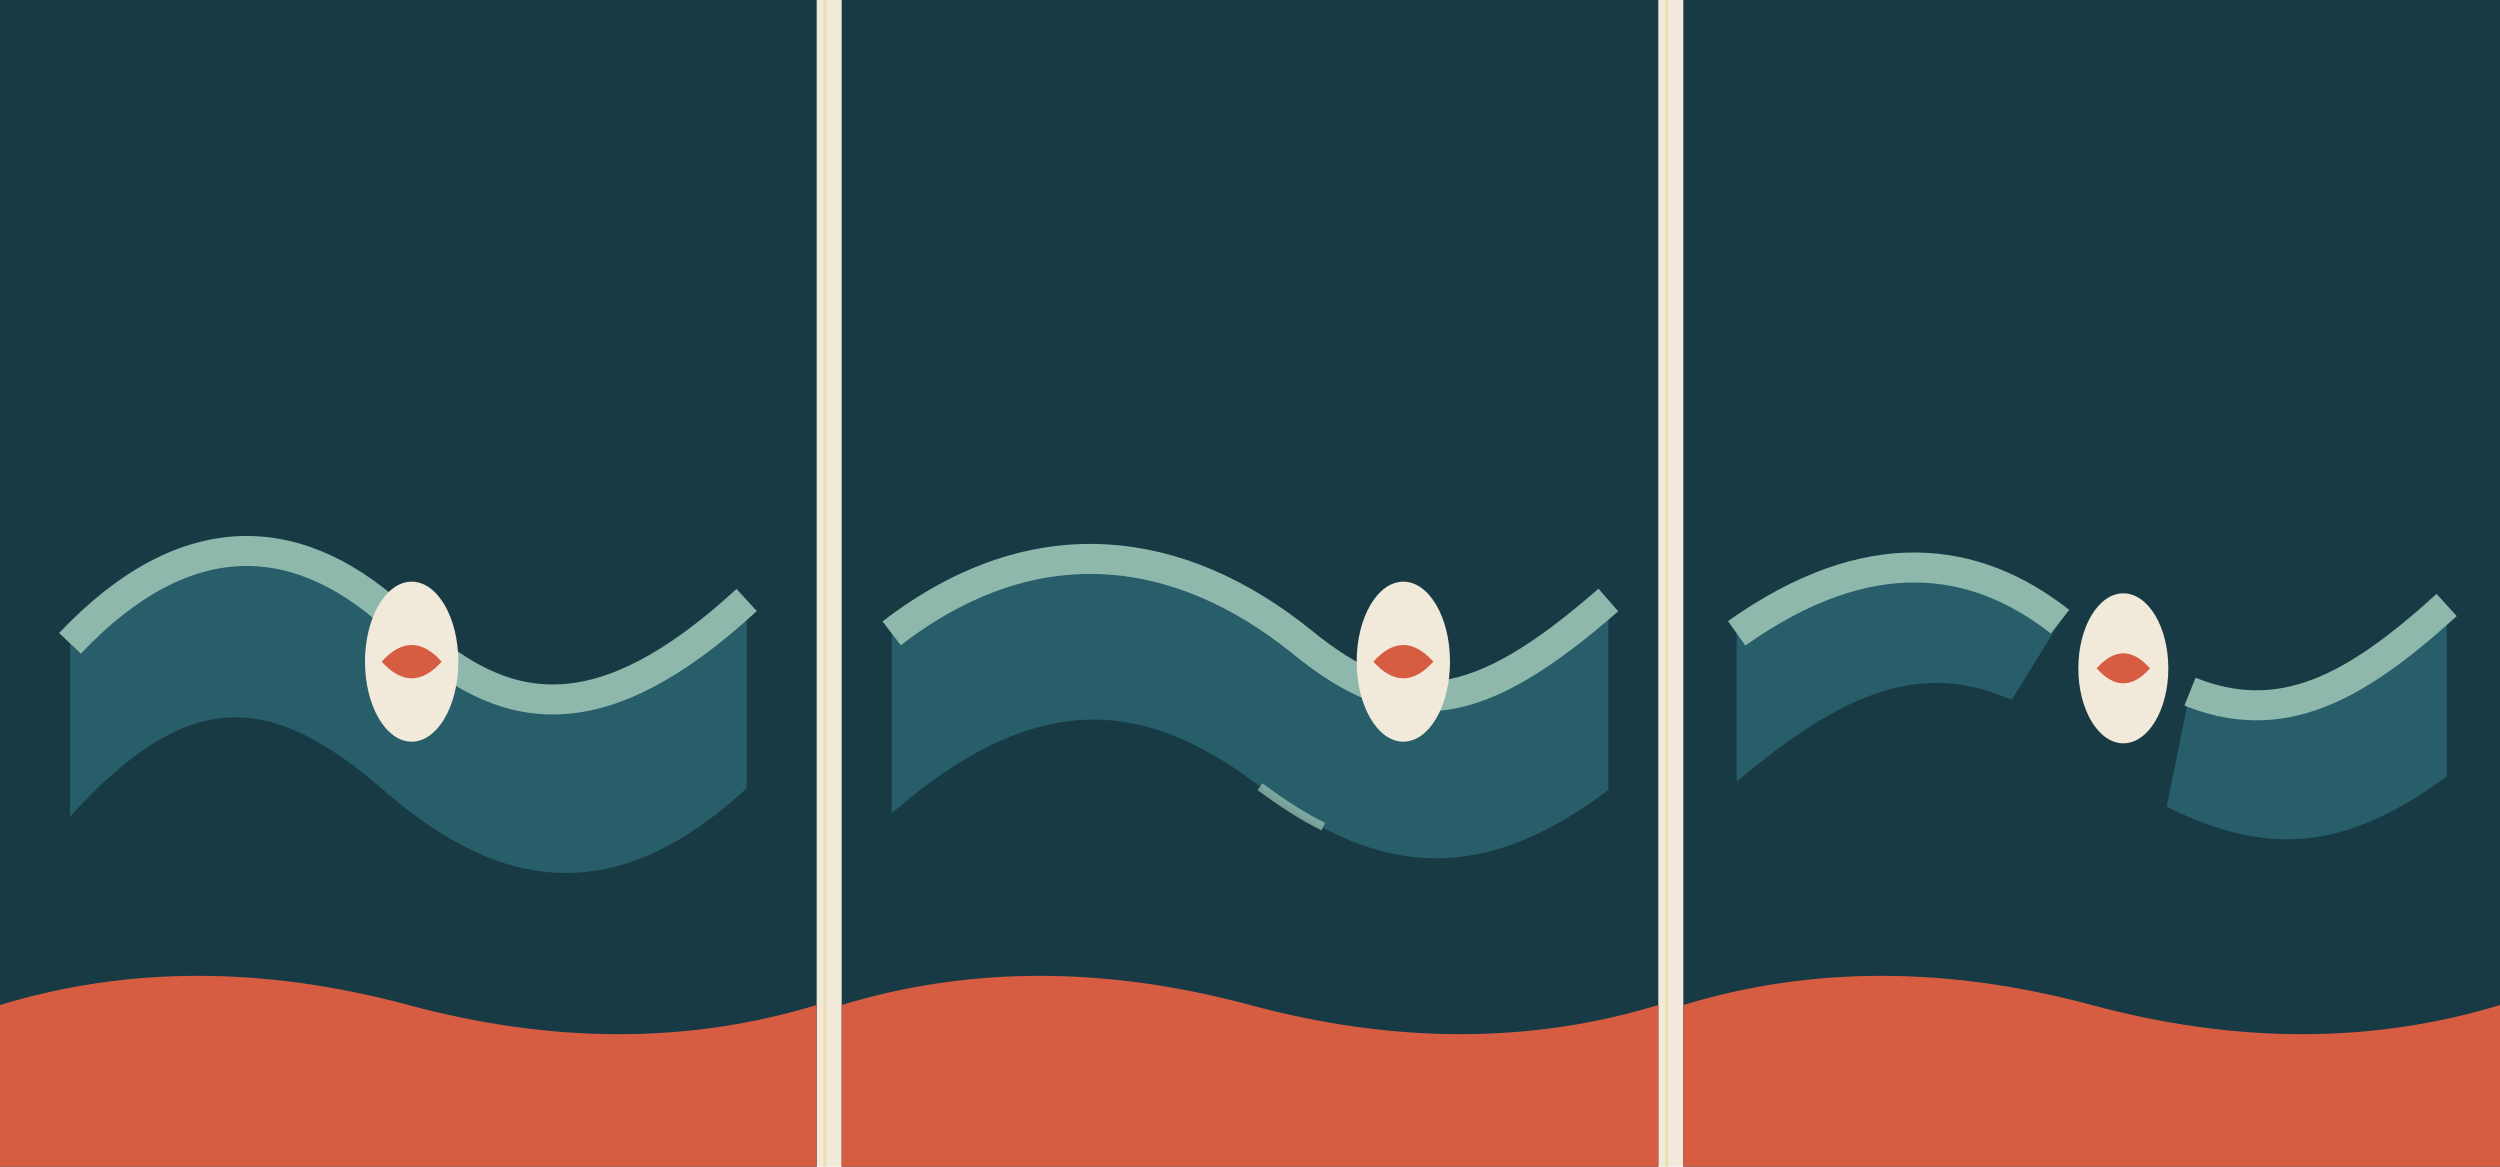
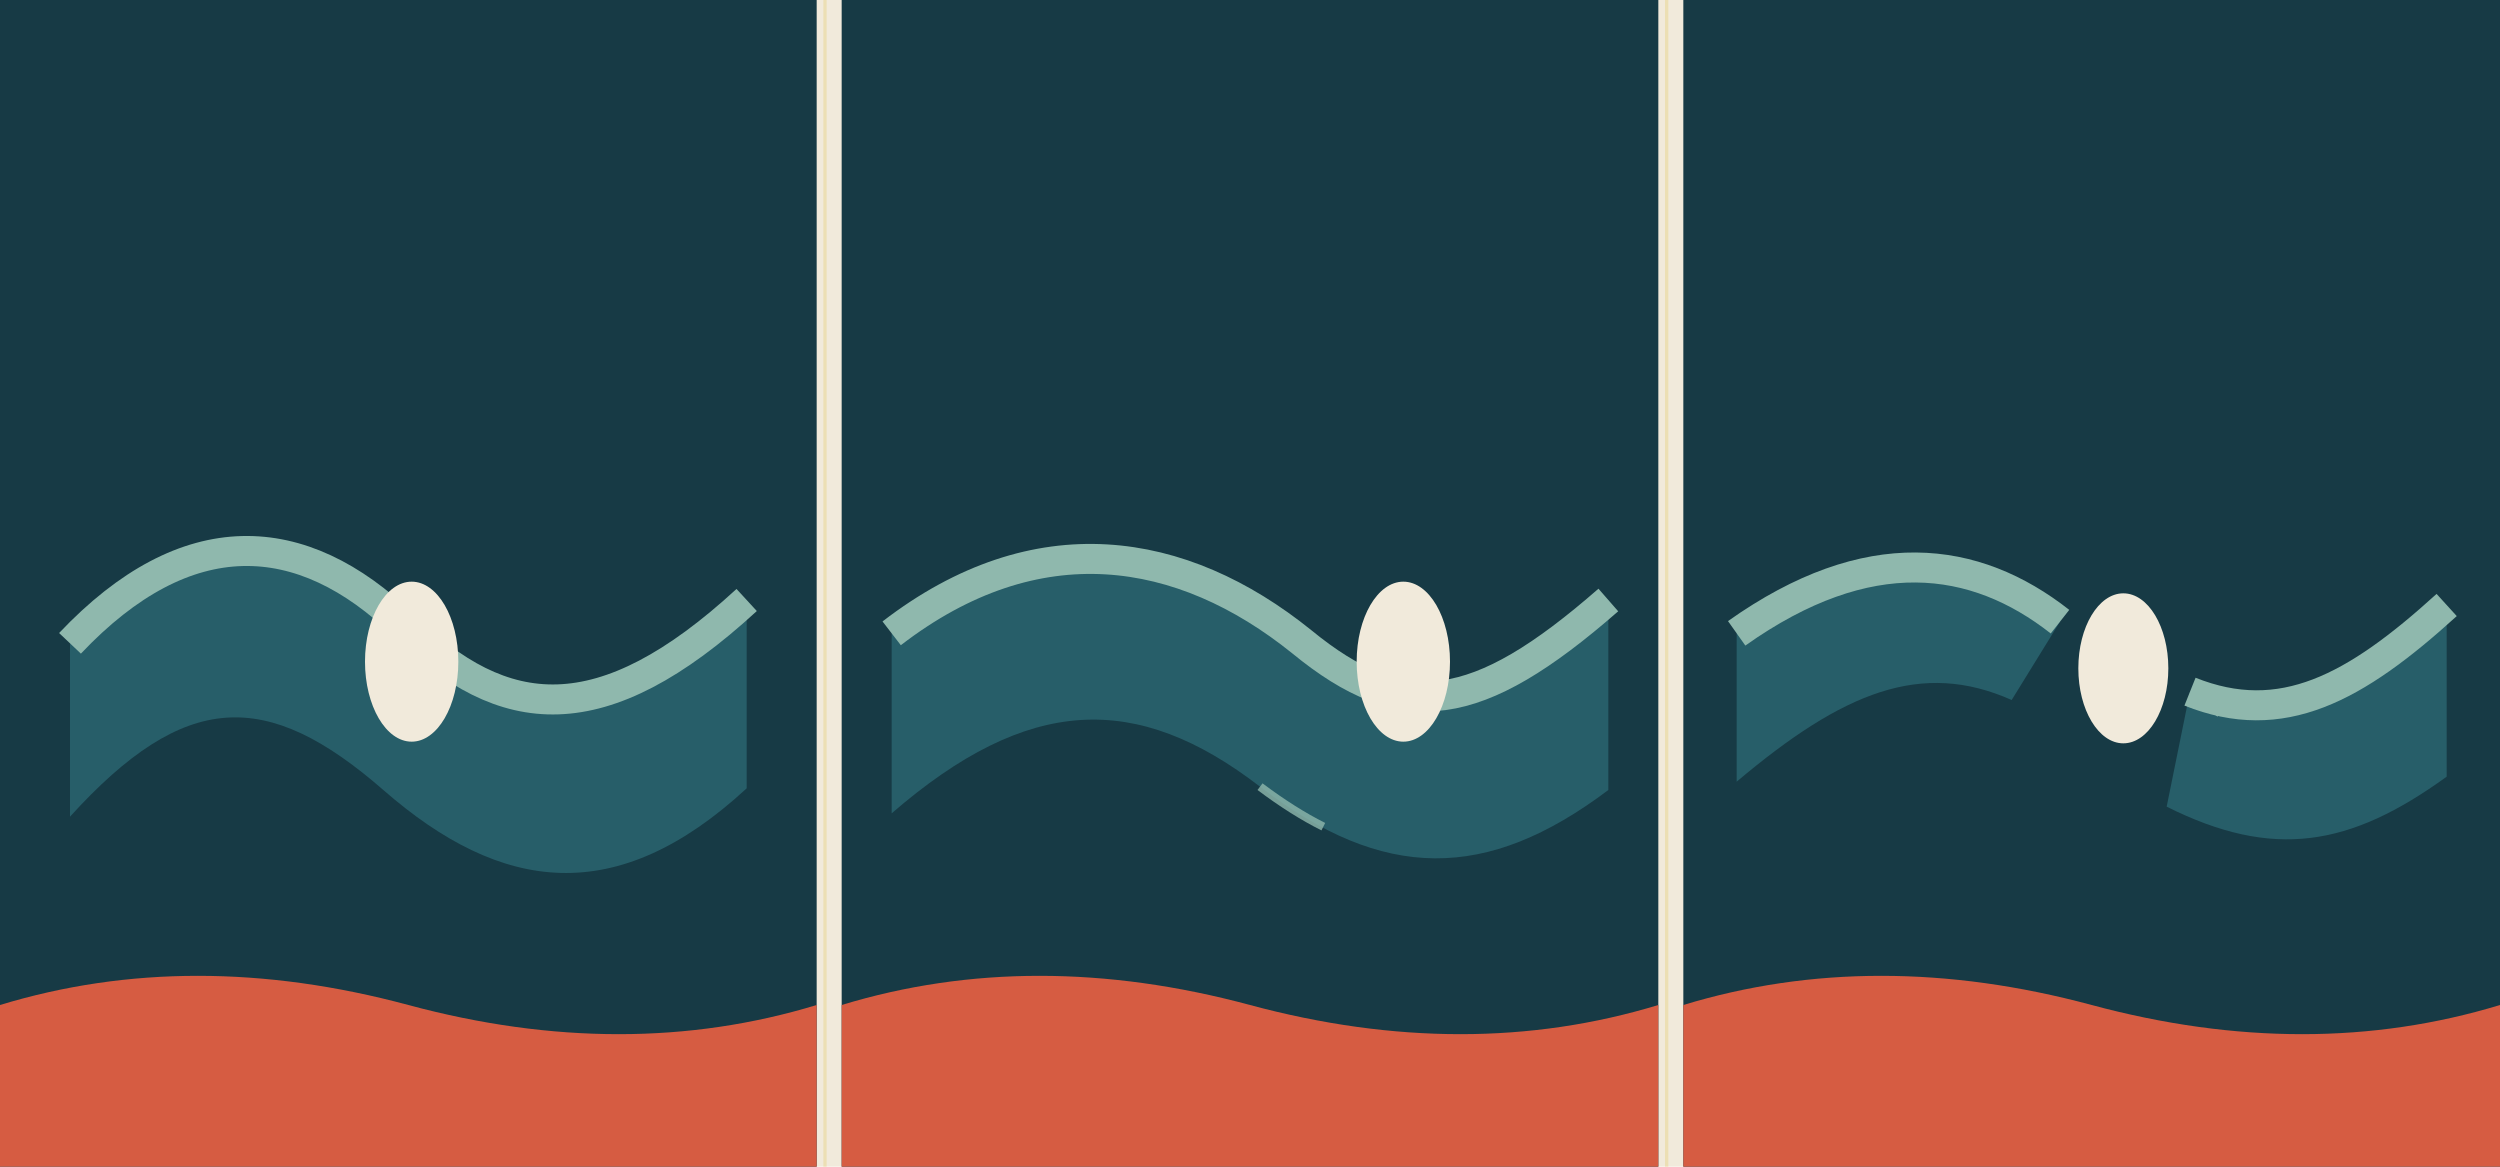
<svg xmlns="http://www.w3.org/2000/svg" viewBox="0 0 1500 700" role="img" aria-labelledby="t d">
  <rect width="1500" height="700" fill="#f1eadb" />
  <g>
    <rect x="0" width="490" height="700" fill="#173a45" />
    <path d="M42 386 C112 312 181 316 242 375 C302 434 361 440 448 360 L448 473 C370 545 301 536 230 474 C160 413 111 414 42 490Z" fill="#275e69" />
    <path d="M42 386 C112 312 181 316 242 375 C302 434 361 440 448 360" fill="none" stroke="#8fb8ad" stroke-width="18" />
    <ellipse cx="247" cy="397" rx="28" ry="48" fill="#f1eadb" />
-     <path d="M229 397 Q247 377 265 397 Q247 417 229 397Z" fill="#d65c42" />
    <path d="M0 603 Q115 568 245 603 T490 603V700H0Z" fill="#d65c42" />
  </g>
  <g transform="translate(505)">
    <rect width="490" height="700" fill="#173a45" />
    <path d="M30 380 C117 313 204 327 276 385 C337 435 381 429 460 360 L460 474 C387 529 325 529 251 472 C177 415 112 417 30 488Z" fill="#275e69" />
    <path d="M30 380 C117 313 204 327 276 385 C337 435 381 429 460 360" fill="none" stroke="#8fb8ad" stroke-width="18" />
    <ellipse cx="337" cy="397" rx="28" ry="48" fill="#f1eadb" />
-     <path d="M319 397 Q337 377 355 397 Q337 417 319 397Z" fill="#d65c42" />
    <path d="M0 603 Q115 568 245 603 T490 603V700H0Z" fill="#d65c42" />
    <path d="M251 472 Q271 487 289 496" fill="none" stroke="#8fb8ad" stroke-width="5" opacity=".8" />
  </g>
  <g transform="translate(1010)">
    <rect width="490" height="700" fill="#173a45" />
    <path d="M32 380 C111 324 175 333 226 373 L197 420 C143 396 96 415 32 469Z" fill="#275e69" />
    <path d="M304 415 C359 437 403 413 458 363 L458 466 C400 508 354 516 290 484Z" fill="#275e69" />
    <path d="M32 380 C111 324 175 333 226 373 M304 415 C359 437 403 413 458 363" fill="none" stroke="#8fb8ad" stroke-width="18" />
    <ellipse cx="264" cy="401" rx="27" ry="45" fill="#f1eadb" />
-     <path d="M248 401 Q264 383 280 401 Q264 419 248 401Z" fill="#d65c42" />
    <path d="M0 603 Q115 568 245 603 T490 603V700H0Z" fill="#d65c42" />
    <path d="M222 373 L205 359 M305 415 L322 428" stroke="#8fb8ad" stroke-width="5" />
  </g>
  <path d="M495 0V700 M1000 0V700" stroke="#ead9a0" stroke-width="2" opacity=".65" />
</svg>
